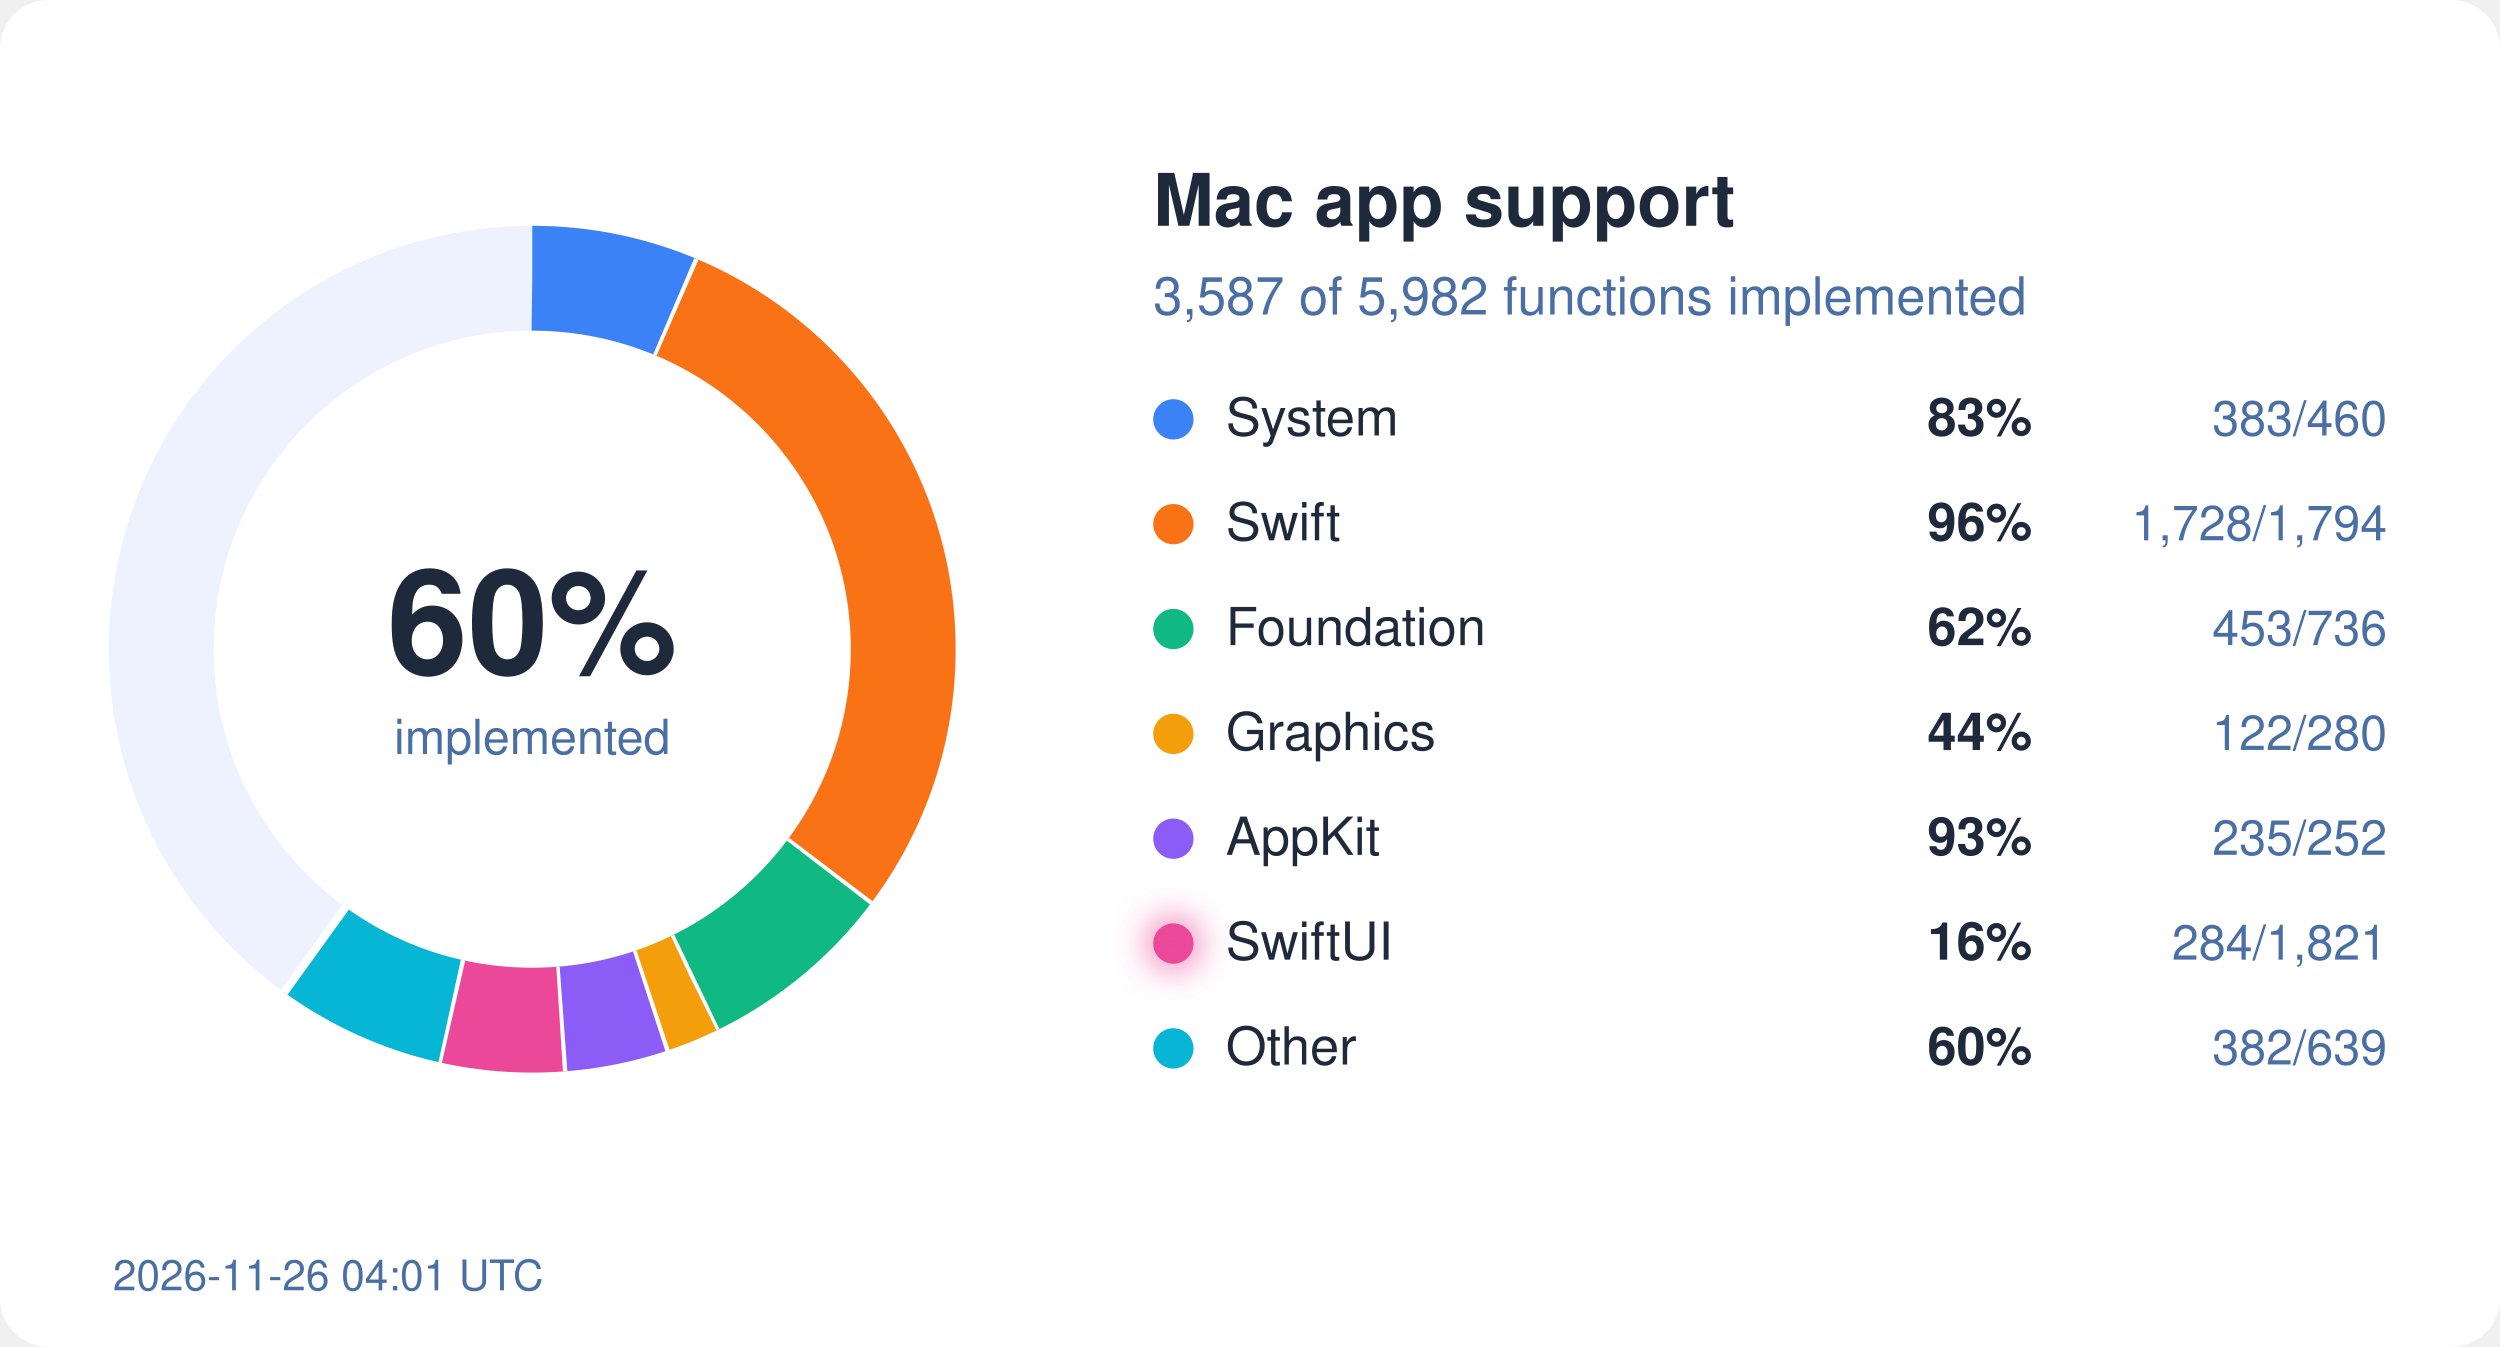
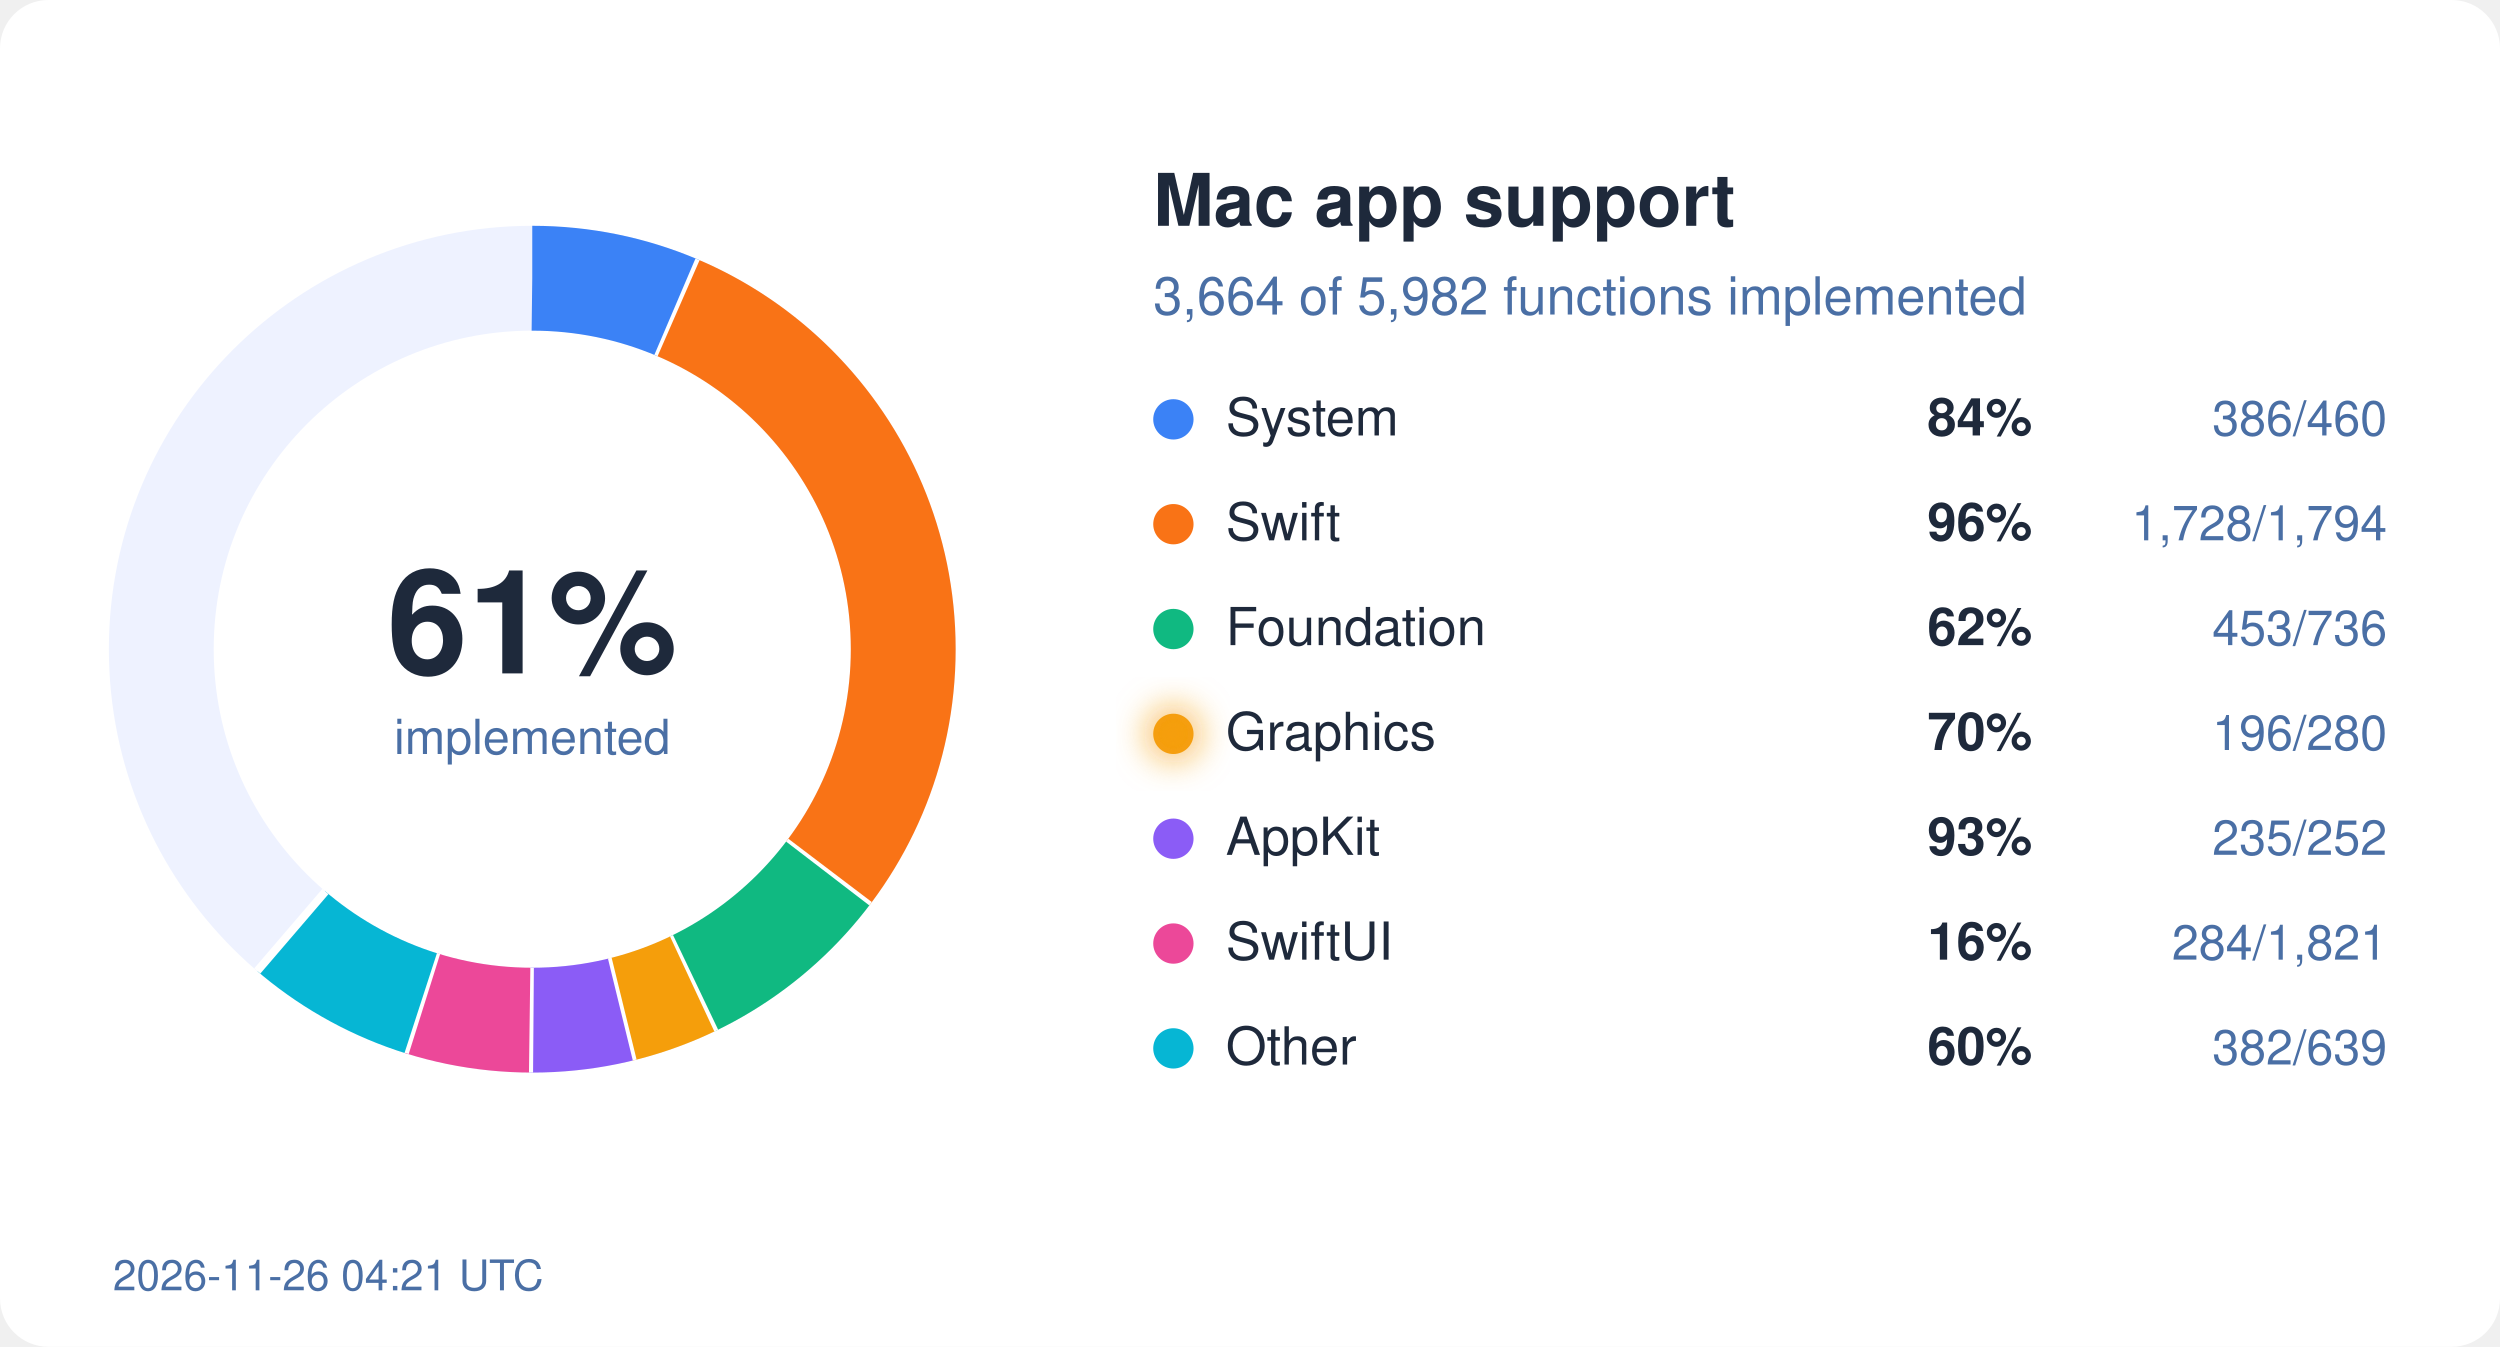
<svg xmlns="http://www.w3.org/2000/svg" width="620" height="334" viewBox="0 0 620 334">
  <style>
  text { font-family: system-ui, -apple-system, "Segoe UI", Helvetica, Arial, sans-serif; }
  .bg { fill: #ffffff; } .ink { fill: #1e293b; } .mute { fill: #4a6fa5; }
  .track { stroke: #eef2ff; } .gap { stroke: #ffffff; }
  .s-System { stroke: #3b82f6; } .f-System { fill: #3b82f6; }
  .s-Swift { stroke: #f97316; } .f-Swift { fill: #f97316; }
  .s-Foundation { stroke: #10b981; } .f-Foundation { fill: #10b981; }
  .s-Graphics { stroke: #f59e0b; } .f-Graphics { fill: #f59e0b; }
  .s-AppKit { stroke: #8b5cf6; } .f-AppKit { fill: #8b5cf6; }
  .s-SwiftUI { stroke: #ec4899; } .f-SwiftUI { fill: #ec4899; }
  .s-Other { stroke: #06b6d4; } .f-Other { fill: #06b6d4; }
  @media (prefers-color-scheme: dark) {
    .bg { fill: #0d1117; } .ink { fill: #e6edf3; } .mute { fill: #8fb4e3; }
    .track { stroke: #12263f; } .gap { stroke: #0d1117; }
    .s-System { stroke: #60a5fa; } .f-System { fill: #60a5fa; }
    .s-Swift { stroke: #fb923c; } .f-Swift { fill: #fb923c; }
    .s-Foundation { stroke: #34d399; } .f-Foundation { fill: #34d399; }
    .s-Graphics { stroke: #fbbf24; } .f-Graphics { fill: #fbbf24; }
    .s-AppKit { stroke: #a78bfa; } .f-AppKit { fill: #a78bfa; }
    .s-SwiftUI { stroke: #f472b6; } .f-SwiftUI { fill: #f472b6; }
    .s-Other { stroke: #22d3ee; } .f-Other { fill: #22d3ee; }
  }
</style>
  <defs>
    <filter id="glow" x="-50%" y="-50%" width="200%" height="200%">
      <feGaussianBlur stdDeviation="4" />
    </filter>
  </defs>
  <rect width="620" height="334" rx="12" class="bg" />
  <circle cx="132" cy="161" r="92" fill="none" class="track" stroke-width="26" />
-   <circle cx="132" cy="161" r="92" fill="none" class="s-System" stroke-width="26" stroke-dasharray="37.01 578.05" stroke-dashoffset="-0.00" transform="rotate(-90 132 161)" />
-   <line x1="162.9" y1="88.3" x2="173.1" y2="64.4" class="gap" stroke-width="2" />
-   <circle cx="132" cy="161" r="92" fill="none" class="s-Swift" stroke-width="26" stroke-dasharray="166.98 578.05" stroke-dashoffset="-37.01" transform="rotate(-90 132 161)" />
-   <line x1="195.1" y1="208.6" x2="215.8" y2="224.3" class="gap" stroke-width="2" />
-   <circle cx="132" cy="161" r="92" fill="none" class="s-Foundation" stroke-width="26" stroke-dasharray="43.77 578.05" stroke-dashoffset="-203.99" transform="rotate(-90 132 161)" />
-   <line x1="166.3" y1="232.2" x2="177.5" y2="255.6" class="gap" stroke-width="2" />
-   <circle cx="132" cy="161" r="92" fill="none" class="s-Graphics" stroke-width="26" stroke-dasharray="11.79 578.05" stroke-dashoffset="-247.76" transform="rotate(-90 132 161)" />
-   <line x1="156.9" y1="236.0" x2="165.1" y2="260.7" class="gap" stroke-width="2" />
-   <circle cx="132" cy="161" r="92" fill="none" class="s-AppKit" stroke-width="26" stroke-dasharray="22.71 578.05" stroke-dashoffset="-259.55" transform="rotate(-90 132 161)" />
-   <line x1="137.8" y1="239.8" x2="139.7" y2="265.7" class="gap" stroke-width="2" />
-   <circle cx="132" cy="161" r="92" fill="none" class="s-SwiftUI" stroke-width="26" stroke-dasharray="27.44 578.05" stroke-dashoffset="-282.26" transform="rotate(-90 132 161)" />
-   <line x1="114.4" y1="238.0" x2="108.6" y2="263.4" class="gap" stroke-width="2" />
-   <circle cx="132" cy="161" r="92" fill="none" class="s-Other" stroke-width="26" stroke-dasharray="36.91 578.05" stroke-dashoffset="-309.71" transform="rotate(-90 132 161)" />
-   <line x1="85.7" y1="225.0" x2="70.5" y2="246.1" class="gap" stroke-width="2" />
-   <text x="132" y="167" text-anchor="middle" class="ink" font-size="36" font-weight="700">60%</text>
+   <circle cx="132" cy="161" r="92" fill="none" class="s-System" stroke-width="26" stroke-dasharray="37.30 578.05" stroke-dashoffset="-0.00" transform="rotate(-90 132 161)" />
+   <line x1="163.2" y1="88.4" x2="173.4" y2="64.5" class="gap" stroke-width="2" />
+   <circle cx="132" cy="161" r="92" fill="none" class="s-Swift" stroke-width="26" stroke-dasharray="166.98 578.05" stroke-dashoffset="-37.30" transform="rotate(-90 132 161)" />
+   <line x1="194.9" y1="208.8" x2="215.6" y2="224.5" class="gap" stroke-width="2" />
+   <circle cx="132" cy="161" r="92" fill="none" class="s-Foundation" stroke-width="26" stroke-dasharray="43.77 578.05" stroke-dashoffset="-204.28" transform="rotate(-90 132 161)" />
+   <line x1="166.0" y1="232.3" x2="177.2" y2="255.8" class="gap" stroke-width="2" />
+   <circle cx="132" cy="161" r="92" fill="none" class="s-Graphics" stroke-width="26" stroke-dasharray="18.94 578.05" stroke-dashoffset="-248.05" transform="rotate(-90 132 161)" />
+   <line x1="150.7" y1="237.7" x2="156.9" y2="263.0" class="gap" stroke-width="2" />
+   <circle cx="132" cy="161" r="92" fill="none" class="s-AppKit" stroke-width="26" stroke-dasharray="22.71 578.05" stroke-dashoffset="-266.99" transform="rotate(-90 132 161)" />
+   <line x1="131.4" y1="240.0" x2="131.2" y2="266.0" class="gap" stroke-width="2" />
+   <circle cx="132" cy="161" r="92" fill="none" class="s-SwiftUI" stroke-width="26" stroke-dasharray="27.44 578.05" stroke-dashoffset="-289.70" transform="rotate(-90 132 161)" />
+   <line x1="108.2" y1="236.3" x2="100.4" y2="261.1" class="gap" stroke-width="2" />
+   <circle cx="132" cy="161" r="92" fill="none" class="s-Other" stroke-width="26" stroke-dasharray="36.91 578.05" stroke-dashoffset="-317.15" transform="rotate(-90 132 161)" />
+   <line x1="80.7" y1="221.1" x2="63.8" y2="240.8" class="gap" stroke-width="2" />
+   <text x="132" y="167" text-anchor="middle" class="ink" font-size="36" font-weight="700">61%</text>
  <text x="132" y="187" text-anchor="middle" class="mute" font-size="12">implemented</text>
  <text x="286" y="56" class="ink" font-size="18" font-weight="600">Mac app support</text>
-   <text x="286" y="78" class="mute" font-size="13">3,587 of 5,982 functions implemented</text>
+   <text x="286" y="78" class="mute" font-size="13">3,664 of 5,982 functions implemented</text>
  <circle cx="291" cy="104" r="5" class="f-System" />
  <text x="304" y="108" class="ink" font-size="13">System</text>
-   <text x="504" y="108" class="ink" font-size="13" font-weight="600" text-anchor="end">83%</text>
-   <text x="592" y="108" class="mute" font-size="12" text-anchor="end">383/460</text>
+   <text x="504" y="108" class="ink" font-size="13" font-weight="600" text-anchor="end">84%</text>
+   <text x="592" y="108" class="mute" font-size="12" text-anchor="end">386/460</text>
  <circle cx="291" cy="130" r="5" class="f-Swift" />
  <text x="304" y="134" class="ink" font-size="13">Swift</text>
  <text x="504" y="134" class="ink" font-size="13" font-weight="600" text-anchor="end">96%</text>
  <text x="592" y="134" class="mute" font-size="12" text-anchor="end">1,728/1,794</text>
  <circle cx="291" cy="156" r="5" class="f-Foundation" />
  <text x="304" y="160" class="ink" font-size="13">Foundation</text>
  <text x="504" y="160" class="ink" font-size="13" font-weight="600" text-anchor="end">62%</text>
  <text x="592" y="160" class="mute" font-size="12" text-anchor="end">453/736</text>
  <circle cx="291" cy="182" r="5" class="f-Graphics" />
  <text x="304" y="186" class="ink" font-size="13">Graphics</text>
-   <text x="504" y="186" class="ink" font-size="13" font-weight="600" text-anchor="end">44%</text>
-   <text x="592" y="186" class="mute" font-size="12" text-anchor="end">122/280</text>
+   <circle cx="291" cy="182" r="7" class="f-Graphics" filter="url(#glow)" opacity="0.6" />
+   <text x="504" y="186" class="ink" font-size="13" font-weight="600" text-anchor="end">70%</text>
+   <text x="592" y="186" class="mute" font-size="12" text-anchor="end">196/280</text>
  <circle cx="291" cy="208" r="5" class="f-AppKit" />
  <text x="304" y="212" class="ink" font-size="13">AppKit</text>
  <text x="504" y="212" class="ink" font-size="13" font-weight="600" text-anchor="end">93%</text>
  <text x="592" y="212" class="mute" font-size="12" text-anchor="end">235/252</text>
  <circle cx="291" cy="234" r="5" class="f-SwiftUI" />
  <text x="304" y="238" class="ink" font-size="13">SwiftUI</text>
-   <circle cx="291" cy="234" r="7" class="f-SwiftUI" filter="url(#glow)" opacity="0.6" />
  <text x="504" y="238" class="ink" font-size="13" font-weight="600" text-anchor="end">16%</text>
  <text x="592" y="238" class="mute" font-size="12" text-anchor="end">284/1,821</text>
  <circle cx="291" cy="260" r="5" class="f-Other" />
  <text x="304" y="264" class="ink" font-size="13">Other</text>
  <text x="504" y="264" class="ink" font-size="13" font-weight="600" text-anchor="end">60%</text>
  <text x="592" y="264" class="mute" font-size="12" text-anchor="end">382/639</text>
-   <text x="28" y="320" class="mute" font-size="10.5">2026-11-26 04:01 UTC</text>
+   <text x="28" y="320" class="mute" font-size="10.5">2026-11-26 04:21 UTC</text>
</svg>
